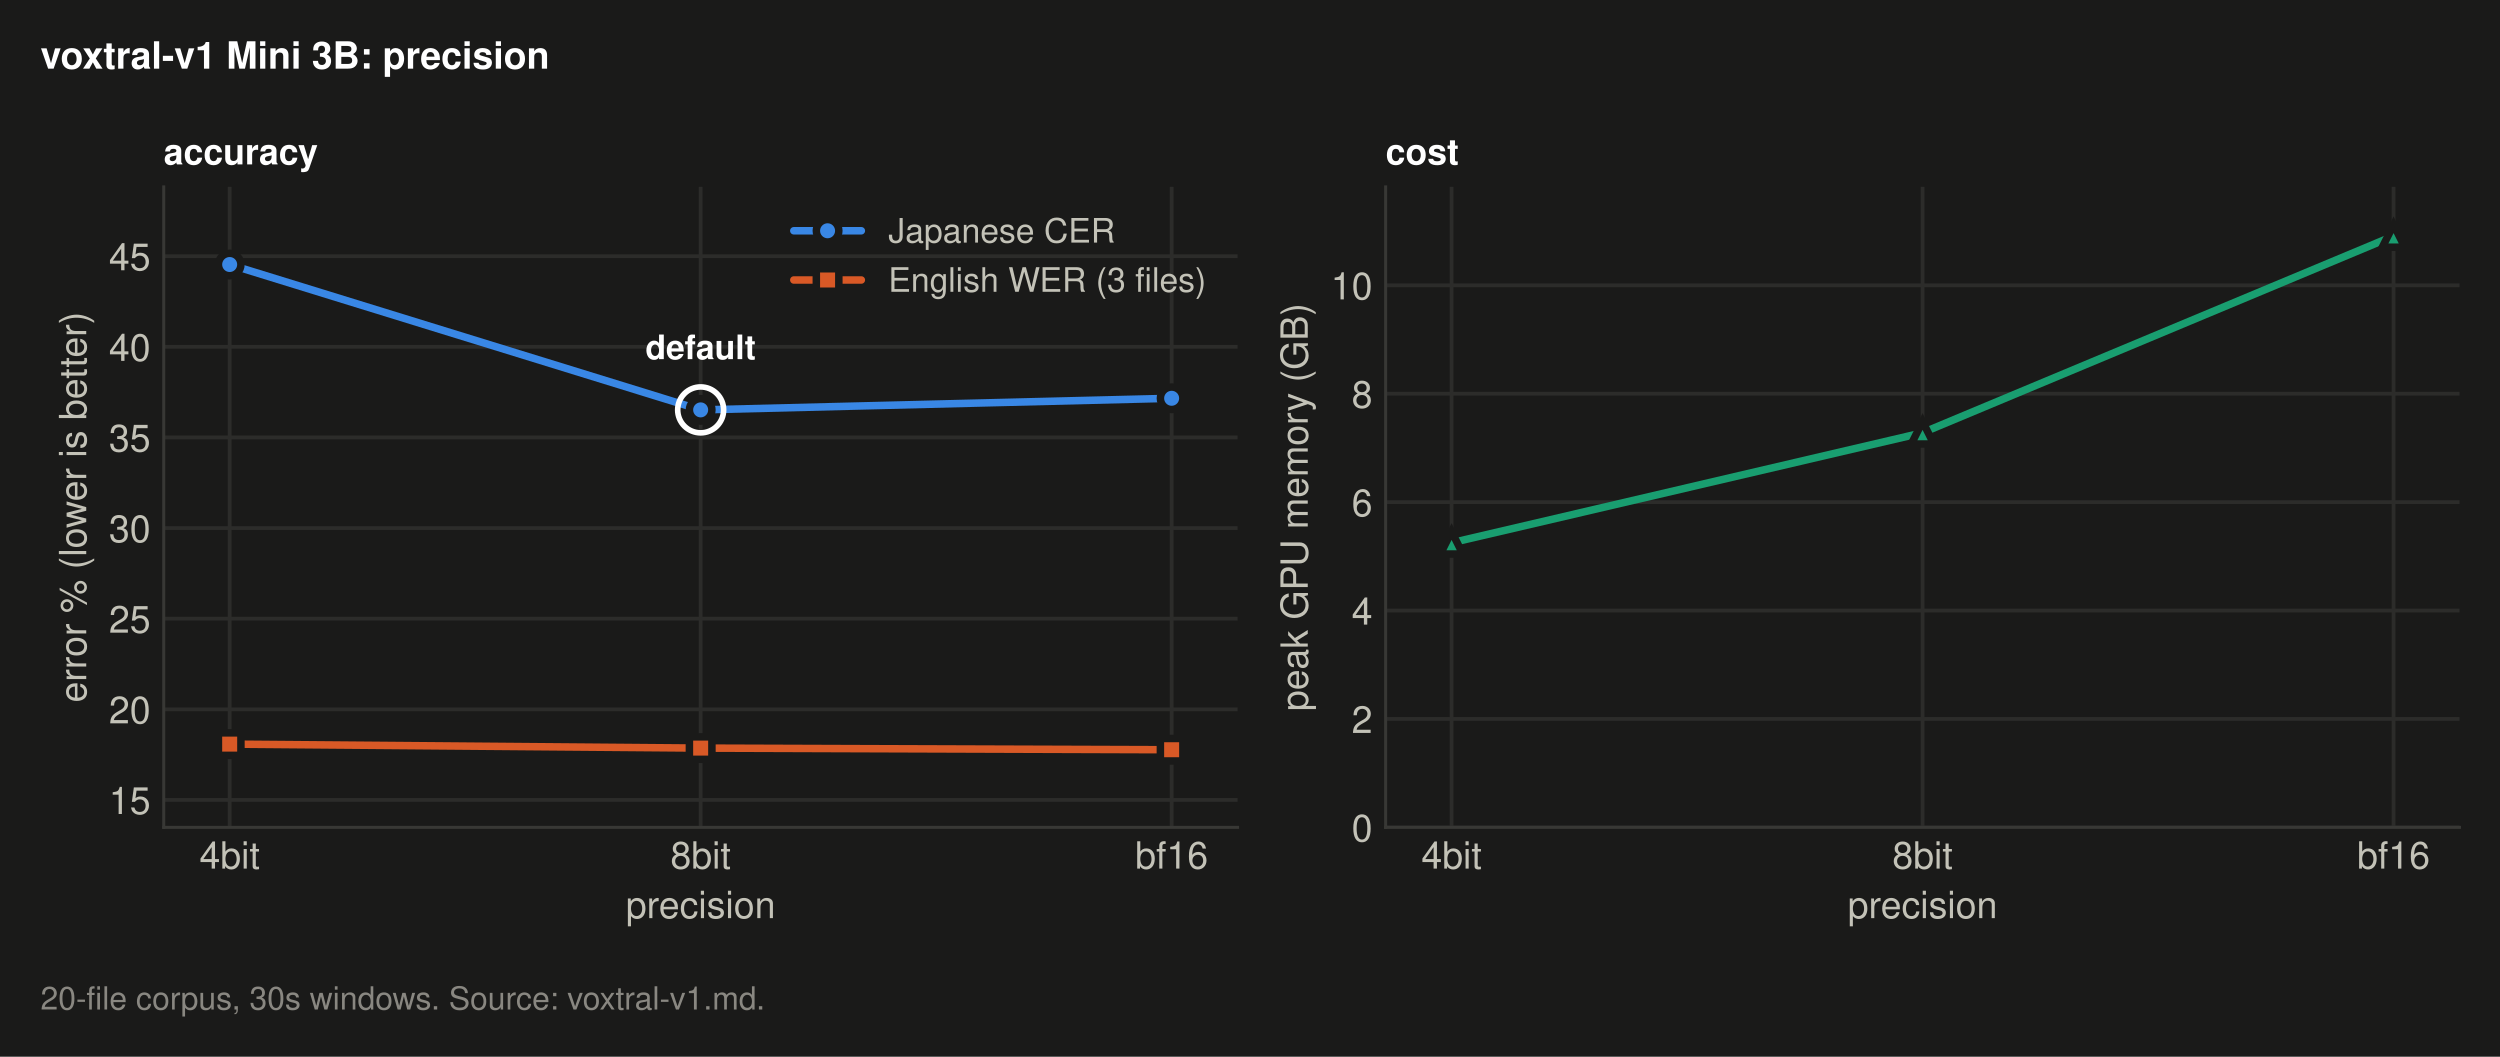
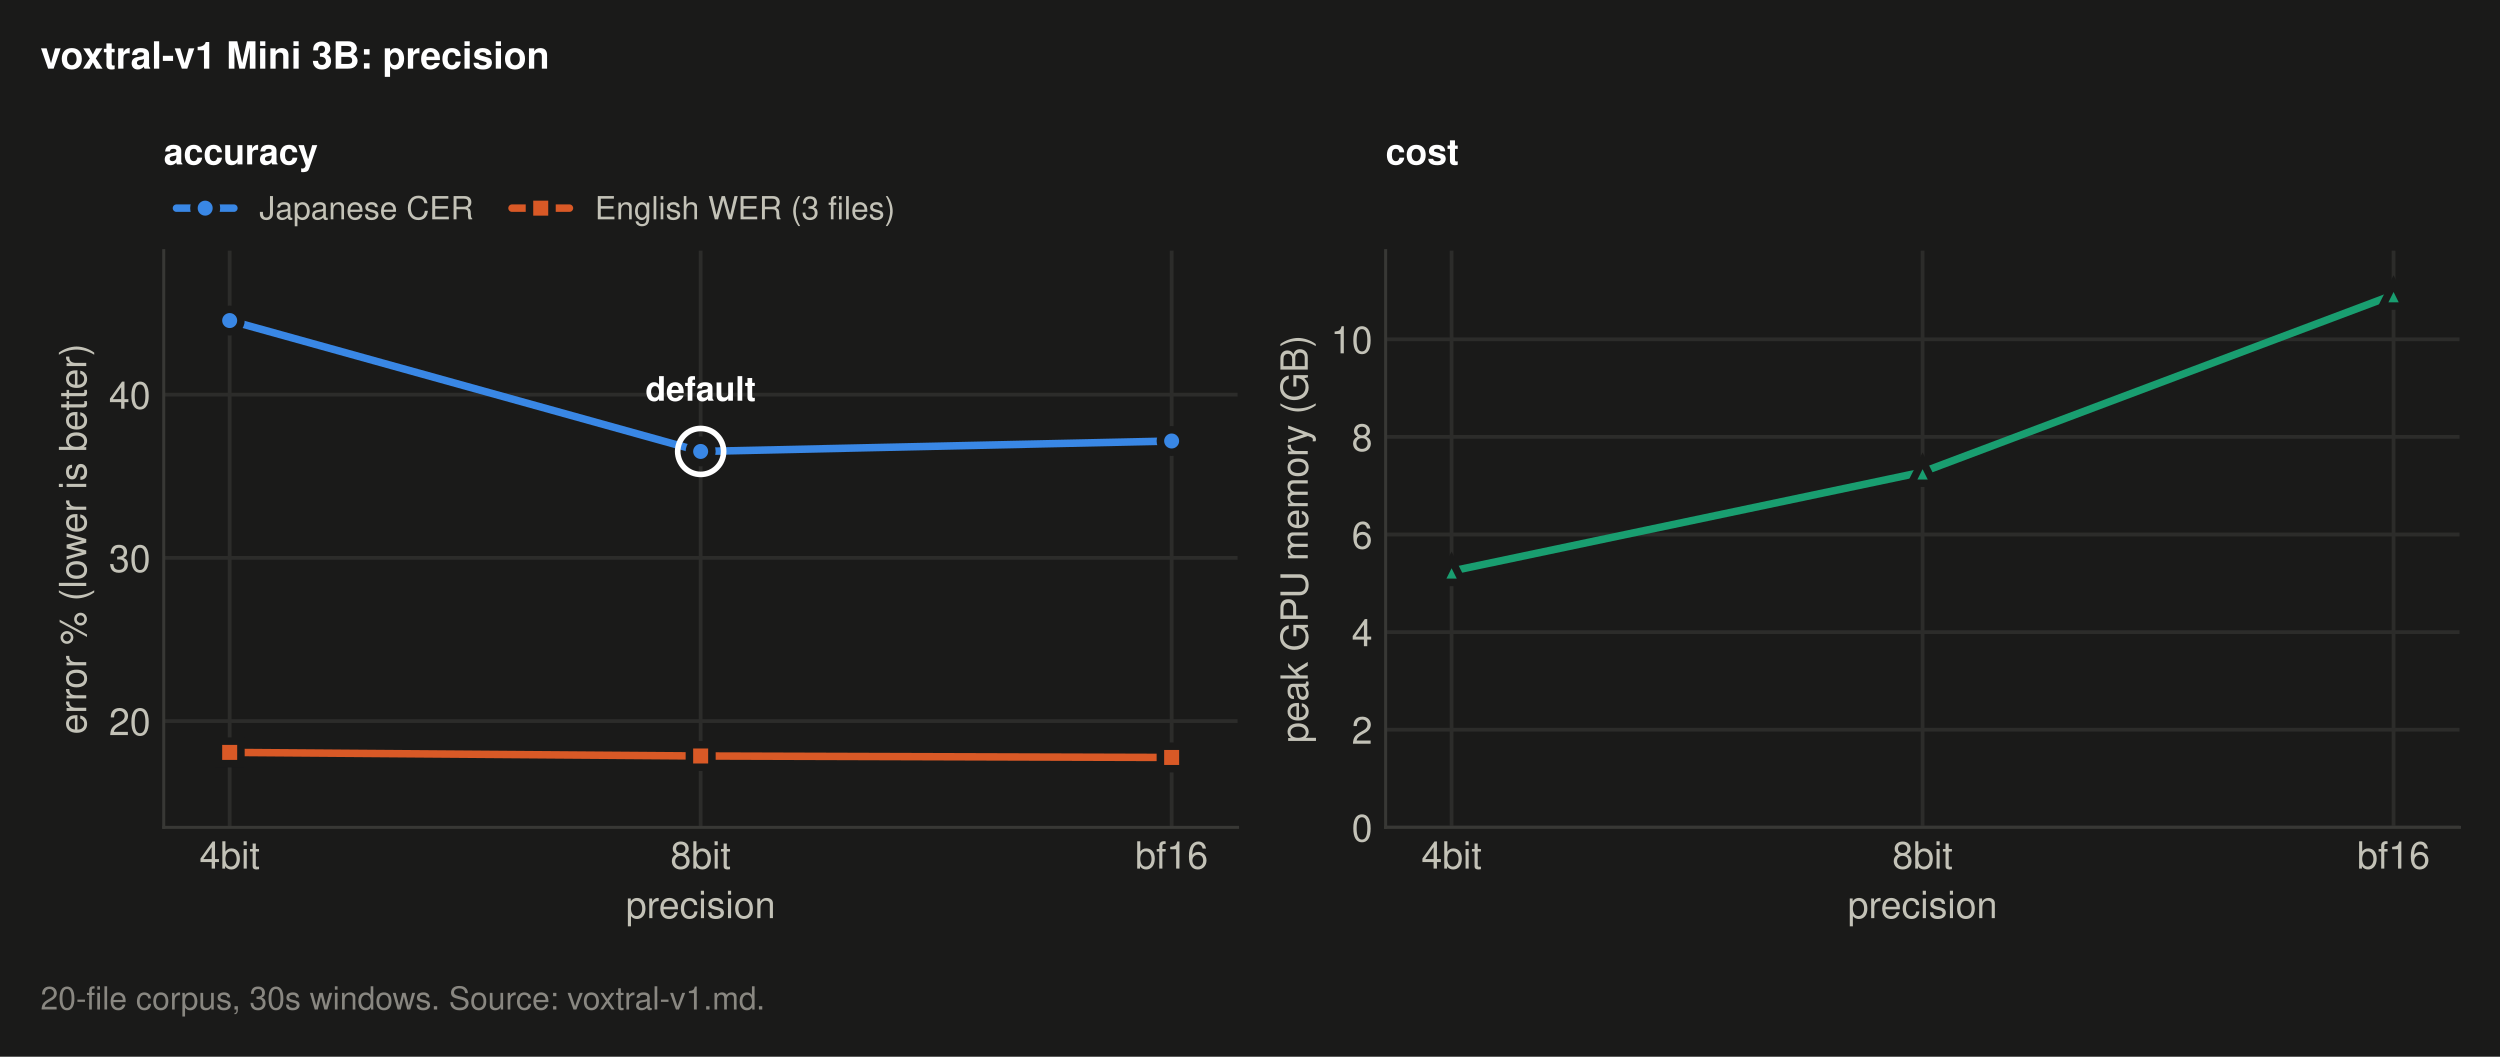
<svg xmlns="http://www.w3.org/2000/svg" xmlns:xlink="http://www.w3.org/1999/xlink" width="666.576pt" height="281.747pt" viewBox="0 0 666.576 281.747" version="1.1">
  <defs>
    <style type="text/css">*{stroke-linejoin: round; stroke-linecap: butt}</style>
  </defs>
  <g id="figure_1">
    <g id="patch_1">
      <path d="M 0 281.747  L 666.576 281.747  L 666.576 0  L 0 0  z " style="fill: #1a1a19" />
    </g>
    <g id="axes_1">
      <g id="patch_2">
-         <path d="M 43.656 220.601  L 329.976 220.601  L 329.976 49.83  L 43.656 49.83  z " style="fill: #1a1a19" />
+         <path d="M 43.656 220.601  L 329.976 220.601  L 329.976 66.83  L 43.656 66.83  z " style="fill: #1a1a19" />
      </g>
      <g id="matplotlib.axis_1">
        <g id="xtick_1">
          <g id="line2d_1">
-             <path d="M 61.237 220.601  L 61.237 49.83  " clip-path="url(#p00b6ac47bd)" style="fill: none; stroke: #2c2c2a; stroke-linecap: round" />
+             <path d="M 61.237 220.601  L 61.237 66.83  " clip-path="url(#p366a792422)" style="fill: none; stroke: #2c2c2a; stroke-linecap: round" />
          </g>
          <g id="line2d_2" />
          <g id="text_1">
            <text style="font-size: 10px; font-family: 'Helvetica', 'Arial', 'DejaVu Sans'; text-anchor: middle; fill: #c3c2b7" x="61.237" y="231.601" transform="rotate(-0 61.23705 231.6008)">4bit</text>
          </g>
        </g>
        <g id="xtick_2">
          <g id="line2d_3">
-             <path d="M 186.816 220.601  L 186.816 49.83  " clip-path="url(#p00b6ac47bd)" style="fill: none; stroke: #2c2c2a; stroke-linecap: round" />
+             <path d="M 186.816 220.601  L 186.816 66.83  " clip-path="url(#p366a792422)" style="fill: none; stroke: #2c2c2a; stroke-linecap: round" />
          </g>
          <g id="line2d_4" />
          <g id="text_2">
            <text style="font-size: 10px; font-family: 'Helvetica', 'Arial', 'DejaVu Sans'; text-anchor: middle; fill: #c3c2b7" x="186.816" y="231.601" transform="rotate(-0 186.816 231.6008)">8bit</text>
          </g>
        </g>
        <g id="xtick_3">
          <g id="line2d_5">
-             <path d="M 312.395 220.601  L 312.395 49.83  " clip-path="url(#p00b6ac47bd)" style="fill: none; stroke: #2c2c2a; stroke-linecap: round" />
+             <path d="M 312.395 220.601  L 312.395 66.83  " clip-path="url(#p366a792422)" style="fill: none; stroke: #2c2c2a; stroke-linecap: round" />
          </g>
          <g id="line2d_6" />
          <g id="text_3">
            <text style="font-size: 10px; font-family: 'Helvetica', 'Arial', 'DejaVu Sans'; text-anchor: middle; fill: #c3c2b7" x="312.395" y="231.601" transform="rotate(-0 312.3949 231.6008)">bf16</text>
          </g>
        </g>
        <g id="text_4">
          <text style="font-size: 10px; font-family: 'Helvetica', 'Arial', 'DejaVu Sans'; text-anchor: middle; fill: #c3c2b7" x="186.816" y="244.8" transform="rotate(-0 186.816 244.8)">precision</text>
        </g>
      </g>
      <g id="matplotlib.axis_2">
        <g id="ytick_1">
          <g id="line2d_7">
-             <path d="M 43.656 213.288  L 329.976 213.288  " clip-path="url(#p00b6ac47bd)" style="fill: none; stroke: #2c2c2a; stroke-linecap: round" />
+             <path d="M 43.656 192.258  L 329.976 192.258  " clip-path="url(#p366a792422)" style="fill: none; stroke: #2c2c2a; stroke-linecap: round" />
          </g>
          <g id="line2d_8" />
          <g id="text_5">
-             <text style="font-size: 10px; font-family: 'Helvetica', 'Arial', 'DejaVu Sans'; text-anchor: end; fill: #c3c2b7" x="40.156" y="217.038" transform="rotate(-0 40.156 217.0379)">15</text>
+             <text style="font-size: 10px; font-family: 'Helvetica', 'Arial', 'DejaVu Sans'; text-anchor: end; fill: #c3c2b7" x="40.156" y="196.008" transform="rotate(-0 40.156 196.0078)">20</text>
          </g>
        </g>
        <g id="ytick_2">
          <g id="line2d_9">
-             <path d="M 43.656 189.124  L 329.976 189.124  " clip-path="url(#p00b6ac47bd)" style="fill: none; stroke: #2c2c2a; stroke-linecap: round" />
+             <path d="M 43.656 148.742  L 329.976 148.742  " clip-path="url(#p366a792422)" style="fill: none; stroke: #2c2c2a; stroke-linecap: round" />
          </g>
          <g id="line2d_10" />
          <g id="text_6">
-             <text style="font-size: 10px; font-family: 'Helvetica', 'Arial', 'DejaVu Sans'; text-anchor: end; fill: #c3c2b7" x="40.156" y="192.874" transform="rotate(-0 40.156 192.8743)">20</text>
+             <text style="font-size: 10px; font-family: 'Helvetica', 'Arial', 'DejaVu Sans'; text-anchor: end; fill: #c3c2b7" x="40.156" y="152.492" transform="rotate(-0 40.156 152.4915)">30</text>
          </g>
        </g>
        <g id="ytick_3">
          <g id="line2d_11">
-             <path d="M 43.656 164.961  L 329.976 164.961  " clip-path="url(#p00b6ac47bd)" style="fill: none; stroke: #2c2c2a; stroke-linecap: round" />
+             <path d="M 43.656 105.225  L 329.976 105.225  " clip-path="url(#p366a792422)" style="fill: none; stroke: #2c2c2a; stroke-linecap: round" />
          </g>
          <g id="line2d_12" />
          <g id="text_7">
-             <text style="font-size: 10px; font-family: 'Helvetica', 'Arial', 'DejaVu Sans'; text-anchor: end; fill: #c3c2b7" x="40.156" y="168.711" transform="rotate(-0 40.156 168.7108)">25</text>
-           </g>
-         </g>
-         <g id="ytick_4">
-           <g id="line2d_13">
-             <path d="M 43.656 140.797  L 329.976 140.797  " clip-path="url(#p00b6ac47bd)" style="fill: none; stroke: #2c2c2a; stroke-linecap: round" />
-           </g>
-           <g id="line2d_14" />
-           <g id="text_8">
-             <text style="font-size: 10px; font-family: 'Helvetica', 'Arial', 'DejaVu Sans'; text-anchor: end; fill: #c3c2b7" x="40.156" y="144.547" transform="rotate(-0 40.156 144.5472)">30</text>
-           </g>
-         </g>
-         <g id="ytick_5">
-           <g id="line2d_15">
-             <path d="M 43.656 116.634  L 329.976 116.634  " clip-path="url(#p00b6ac47bd)" style="fill: none; stroke: #2c2c2a; stroke-linecap: round" />
-           </g>
-           <g id="line2d_16" />
-           <g id="text_9">
-             <text style="font-size: 10px; font-family: 'Helvetica', 'Arial', 'DejaVu Sans'; text-anchor: end; fill: #c3c2b7" x="40.156" y="120.384" transform="rotate(-0 40.156 120.3836)">35</text>
-           </g>
-         </g>
-         <g id="ytick_6">
-           <g id="line2d_17">
-             <path d="M 43.656 92.47  L 329.976 92.47  " clip-path="url(#p00b6ac47bd)" style="fill: none; stroke: #2c2c2a; stroke-linecap: round" />
-           </g>
-           <g id="line2d_18" />
-           <g id="text_10">
-             <text style="font-size: 10px; font-family: 'Helvetica', 'Arial', 'DejaVu Sans'; text-anchor: end; fill: #c3c2b7" x="40.156" y="96.22" transform="rotate(-0 40.156 96.22002)">40</text>
-           </g>
-         </g>
-         <g id="ytick_7">
-           <g id="line2d_19">
-             <path d="M 43.656 68.306  L 329.976 68.306  " clip-path="url(#p00b6ac47bd)" style="fill: none; stroke: #2c2c2a; stroke-linecap: round" />
-           </g>
-           <g id="line2d_20" />
-           <g id="text_11">
-             <text style="font-size: 10px; font-family: 'Helvetica', 'Arial', 'DejaVu Sans'; text-anchor: end; fill: #c3c2b7" x="40.156" y="72.056" transform="rotate(-0 40.156 72.05644)">45</text>
-           </g>
-         </g>
-         <g id="text_12">
-           <text style="font-size: 10px; font-family: 'Helvetica', 'Arial', 'DejaVu Sans'; text-anchor: middle; fill: #c3c2b7" x="22.994" y="135.215" transform="rotate(-90 22.9935 135.2154)">error % (lower is better)</text>
+             <text style="font-size: 10px; font-family: 'Helvetica', 'Arial', 'DejaVu Sans'; text-anchor: end; fill: #c3c2b7" x="40.156" y="108.975" transform="rotate(-0 40.156 108.9753)">40</text>
+           </g>
+         </g>
+         <g id="text_8">
+           <text style="font-size: 10px; font-family: 'Helvetica', 'Arial', 'DejaVu Sans'; text-anchor: middle; fill: #c3c2b7" x="22.994" y="143.715" transform="rotate(-90 22.9935 143.7154)">error % (lower is better)</text>
        </g>
      </g>
      <g id="patch_3">
-         <path d="M 43.656 220.601  L 43.656 49.83  " style="fill: none; stroke: #383835; stroke-width: 0.8; stroke-linejoin: miter; stroke-linecap: square" />
+         <path d="M 43.656 220.601  L 43.656 66.83  " style="fill: none; stroke: #383835; stroke-width: 0.8; stroke-linejoin: miter; stroke-linecap: square" />
      </g>
      <g id="patch_4">
        <path d="M 43.656 220.601  L 329.976 220.601  " style="fill: none; stroke: #383835; stroke-width: 0.8; stroke-linejoin: miter; stroke-linecap: square" />
      </g>
-       <g id="line2d_21">
-         <path d="M 61.237 70.529  L 186.816 109.288  L 312.395 106.195  " clip-path="url(#p00b6ac47bd)" style="fill: none; stroke: #3987e5; stroke-width: 2; stroke-linecap: round" />
+       <g id="line2d_13">
+         <path d="M 61.237 85.469  L 186.816 120.369  L 312.395 117.584  " clip-path="url(#p366a792422)" style="fill: none; stroke: #3987e5; stroke-width: 2; stroke-linecap: round" />
        <defs>
          <path id="m226001cfbb" d="M 0 3  C 0.796 3 1.559 2.684 2.121 2.121  C 2.684 1.559 3 0.796 3 0  C 3 -0.796 2.684 -1.559 2.121 -2.121  C 1.559 -2.684 0.796 -3 0 -3  C -0.796 -3 -1.559 -2.684 -2.121 -2.121  C -2.684 -1.559 -3 -0.796 -3 0  C -3 0.796 -2.684 1.559 -2.121 2.121  C -1.559 2.684 -0.796 3 0 3  z " style="stroke: #1a1a19; stroke-width: 2" />
        </defs>
-         <g clip-path="url(#p00b6ac47bd)">
-           <use xlink:href="#m226001cfbb" x="61.237" y="70.529" style="fill: #3987e5; stroke: #1a1a19; stroke-width: 2" />
-           <use xlink:href="#m226001cfbb" x="186.816" y="109.288" style="fill: #3987e5; stroke: #1a1a19; stroke-width: 2" />
-           <use xlink:href="#m226001cfbb" x="312.395" y="106.195" style="fill: #3987e5; stroke: #1a1a19; stroke-width: 2" />
-         </g>
-       </g>
-       <g id="line2d_22">
-         <path d="M 61.237 198.403  L 186.816 199.466  L 312.395 199.901  " clip-path="url(#p00b6ac47bd)" style="fill: none; stroke: #d95926; stroke-width: 2; stroke-linecap: round" />
+         <g clip-path="url(#p366a792422)">
+           <use xlink:href="#m226001cfbb" x="61.237" y="85.469" style="fill: #3987e5; stroke: #1a1a19; stroke-width: 2" />
+           <use xlink:href="#m226001cfbb" x="186.816" y="120.369" style="fill: #3987e5; stroke: #1a1a19; stroke-width: 2" />
+           <use xlink:href="#m226001cfbb" x="312.395" y="117.584" style="fill: #3987e5; stroke: #1a1a19; stroke-width: 2" />
+         </g>
+       </g>
+       <g id="line2d_14">
+         <path d="M 61.237 200.613  L 186.816 201.57  L 312.395 201.962  " clip-path="url(#p366a792422)" style="fill: none; stroke: #d95926; stroke-width: 2; stroke-linecap: round" />
        <defs>
          <path id="m32749af53d" d="M -3 3  L 3 3  L 3 -3  L -3 -3  z " style="stroke: #1a1a19; stroke-width: 2; stroke-linejoin: miter" />
        </defs>
-         <g clip-path="url(#p00b6ac47bd)">
-           <use xlink:href="#m32749af53d" x="61.237" y="198.403" style="fill: #d95926; stroke: #1a1a19; stroke-width: 2; stroke-linejoin: miter" />
-           <use xlink:href="#m32749af53d" x="186.816" y="199.466" style="fill: #d95926; stroke: #1a1a19; stroke-width: 2; stroke-linejoin: miter" />
-           <use xlink:href="#m32749af53d" x="312.395" y="199.901" style="fill: #d95926; stroke: #1a1a19; stroke-width: 2; stroke-linejoin: miter" />
-         </g>
-       </g>
-       <g id="text_13">
-         <text style="font-weight: 700; font-size: 9px; font-family: 'Helvetica', 'Arial', 'DejaVu Sans'; text-anchor: middle; fill: #ffffff" x="186.816" y="95.759" transform="rotate(-0 186.816 95.75857)">default</text>
-       </g>
-       <g id="text_14">
+         <g clip-path="url(#p366a792422)">
+           <use xlink:href="#m32749af53d" x="61.237" y="200.613" style="fill: #d95926; stroke: #1a1a19; stroke-width: 2; stroke-linejoin: miter" />
+           <use xlink:href="#m32749af53d" x="186.816" y="201.57" style="fill: #d95926; stroke: #1a1a19; stroke-width: 2; stroke-linejoin: miter" />
+           <use xlink:href="#m32749af53d" x="312.395" y="201.962" style="fill: #d95926; stroke: #1a1a19; stroke-width: 2; stroke-linejoin: miter" />
+         </g>
+       </g>
+       <g id="text_9">
+         <text style="font-weight: 700; font-size: 9px; font-family: 'Helvetica', 'Arial', 'DejaVu Sans'; text-anchor: middle; fill: #ffffff" x="186.816" y="106.84" transform="rotate(-0 186.816 106.8396)">default</text>
+       </g>
+       <g id="text_10">
        <text style="font-weight: 700; font-size: 9.5px; font-family: 'Helvetica', 'Arial', 'DejaVu Sans'; text-anchor: start; fill: #ffffff" x="43.656" y="43.83" transform="rotate(-0 43.656 43.83)">accuracy</text>
      </g>
      <g id="PathCollection_1">
-         <path d="M 186.816 115.412  C 188.44 115.412 189.998 114.766 191.146 113.618  C 192.294 112.47 192.94 110.912 192.94 109.288  C 192.94 107.664 192.294 106.106 191.146 104.958  C 189.998 103.809 188.44 103.164 186.816 103.164  C 185.192 103.164 183.634 103.809 182.486 104.958  C 181.338 106.106 180.692 107.664 180.692 109.288  C 180.692 110.912 181.338 112.47 182.486 113.618  C 183.634 114.766 185.192 115.412 186.816 115.412  L 186.816 115.412  z " clip-path="url(#p00b6ac47bd)" style="fill: none; stroke: #ffffff; stroke-width: 1.5" />
+         <path d="M 186.816 126.493  C 188.44 126.493 189.998 125.847 191.146 124.699  C 192.294 123.551 192.94 121.993 192.94 120.369  C 192.94 118.745 192.294 117.187 191.146 116.039  C 189.998 114.89 188.44 114.245 186.816 114.245  C 185.192 114.245 183.634 114.89 182.486 116.039  C 181.338 117.187 180.692 118.745 180.692 120.369  C 180.692 121.993 181.338 123.551 182.486 124.699  C 183.634 125.847 185.192 126.493 186.816 126.493  L 186.816 126.493  z " clip-path="url(#p366a792422)" style="fill: none; stroke: #ffffff; stroke-width: 1.5" />
      </g>
      <g id="legend_1">
-         <g id="line2d_23">
-           <path d="M 211.657 61.53  L 220.657 61.53  L 229.657 61.53  " style="fill: none; stroke: #3987e5; stroke-width: 2; stroke-linecap: round" />
+         <g id="line2d_15">
+           <path d="M 47.056 55.499  L 54.706 55.499  L 62.356 55.499  " style="fill: none; stroke: #3987e5; stroke-width: 2; stroke-linecap: round" />
          <g>
-             <use xlink:href="#m226001cfbb" x="220.657" y="61.53" style="fill: #3987e5; stroke: #1a1a19; stroke-width: 2" />
-           </g>
-         </g>
-         <g id="text_15">
-           <text style="font-size: 9px; font-family: 'Helvetica', 'Arial', 'DejaVu Sans'; text-anchor: start; fill: #c3c2b7" x="236.857" y="64.68" transform="rotate(-0 236.8569 64.68)">Japanese CER</text>
-         </g>
-         <g id="line2d_24">
-           <path d="M 211.657 74.656  L 220.657 74.656  L 229.657 74.656  " style="fill: none; stroke: #d95926; stroke-width: 2; stroke-linecap: round" />
+             <use xlink:href="#m226001cfbb" x="54.706" y="55.499" style="fill: #3987e5; stroke: #1a1a19; stroke-width: 2" />
+           </g>
+         </g>
+         <g id="text_11">
+           <text style="font-size: 8.5px; font-family: 'Helvetica', 'Arial', 'DejaVu Sans'; text-anchor: start; fill: #c3c2b7" x="69.156" y="58.474" transform="rotate(-0 69.156 58.47396)">Japanese CER</text>
+         </g>
+         <g id="line2d_16">
+           <path d="M 136.525 55.499  L 144.175 55.499  L 151.825 55.499  " style="fill: none; stroke: #d95926; stroke-width: 2; stroke-linecap: round" />
          <g>
-             <use xlink:href="#m32749af53d" x="220.657" y="74.656" style="fill: #d95926; stroke: #1a1a19; stroke-width: 2; stroke-linejoin: miter" />
-           </g>
-         </g>
-         <g id="text_16">
-           <text style="font-size: 9px; font-family: 'Helvetica', 'Arial', 'DejaVu Sans'; text-anchor: start; fill: #c3c2b7" x="236.857" y="77.806" transform="rotate(-0 236.8569 77.80594)">English WER (3 files)</text>
+             <use xlink:href="#m32749af53d" x="144.175" y="55.499" style="fill: #d95926; stroke: #1a1a19; stroke-width: 2; stroke-linejoin: miter" />
+           </g>
+         </g>
+         <g id="text_12">
+           <text style="font-size: 8.5px; font-family: 'Helvetica', 'Arial', 'DejaVu Sans'; text-anchor: start; fill: #c3c2b7" x="158.625" y="58.474" transform="rotate(-0 158.6251 58.47396)">English WER (3 files)</text>
        </g>
      </g>
    </g>
    <g id="axes_2">
      <g id="patch_5">
-         <path d="M 369.456 220.601  L 655.776 220.601  L 655.776 49.83  L 369.456 49.83  z " style="fill: #1a1a19" />
+         <path d="M 369.456 220.601  L 655.776 220.601  L 655.776 66.83  L 369.456 66.83  z " style="fill: #1a1a19" />
      </g>
      <g id="matplotlib.axis_3">
        <g id="xtick_4">
+           <g id="line2d_17">
+             <path d="M 387.037 220.601  L 387.037 66.83  " clip-path="url(#p3b44b6d3ec)" style="fill: none; stroke: #2c2c2a; stroke-linecap: round" />
+           </g>
+           <g id="line2d_18" />
+           <g id="text_13">
+             <text style="font-size: 10px; font-family: 'Helvetica', 'Arial', 'DejaVu Sans'; text-anchor: middle; fill: #c3c2b7" x="387.037" y="231.601" transform="rotate(-0 387.0371 231.6008)">4bit</text>
+           </g>
+         </g>
+         <g id="xtick_5">
+           <g id="line2d_19">
+             <path d="M 512.616 220.601  L 512.616 66.83  " clip-path="url(#p3b44b6d3ec)" style="fill: none; stroke: #2c2c2a; stroke-linecap: round" />
+           </g>
+           <g id="line2d_20" />
+           <g id="text_14">
+             <text style="font-size: 10px; font-family: 'Helvetica', 'Arial', 'DejaVu Sans'; text-anchor: middle; fill: #c3c2b7" x="512.616" y="231.601" transform="rotate(-0 512.616 231.6008)">8bit</text>
+           </g>
+         </g>
+         <g id="xtick_6">
+           <g id="line2d_21">
+             <path d="M 638.195 220.601  L 638.195 66.83  " clip-path="url(#p3b44b6d3ec)" style="fill: none; stroke: #2c2c2a; stroke-linecap: round" />
+           </g>
+           <g id="line2d_22" />
+           <g id="text_15">
+             <text style="font-size: 10px; font-family: 'Helvetica', 'Arial', 'DejaVu Sans'; text-anchor: middle; fill: #c3c2b7" x="638.195" y="231.601" transform="rotate(-0 638.1949 231.6008)">bf16</text>
+           </g>
+         </g>
+         <g id="text_16">
+           <text style="font-size: 10px; font-family: 'Helvetica', 'Arial', 'DejaVu Sans'; text-anchor: middle; fill: #c3c2b7" x="512.616" y="244.8" transform="rotate(-0 512.616 244.8)">precision</text>
+         </g>
+       </g>
+       <g id="matplotlib.axis_4">
+         <g id="ytick_4">
+           <g id="line2d_23">
+             <path d="M 369.456 220.601  L 655.776 220.601  " clip-path="url(#p3b44b6d3ec)" style="fill: none; stroke: #2c2c2a; stroke-linecap: round" />
+           </g>
+           <g id="line2d_24" />
+           <g id="text_17">
+             <text style="font-size: 10px; font-family: 'Helvetica', 'Arial', 'DejaVu Sans'; text-anchor: end; fill: #c3c2b7" x="365.956" y="224.351" transform="rotate(-0 365.956 224.3508)">0</text>
+           </g>
+         </g>
+         <g id="ytick_5">
          <g id="line2d_25">
-             <path d="M 387.037 220.601  L 387.037 49.83  " clip-path="url(#p5143d1fa5a)" style="fill: none; stroke: #2c2c2a; stroke-linecap: round" />
+             <path d="M 369.456 194.572  L 655.776 194.572  " clip-path="url(#p3b44b6d3ec)" style="fill: none; stroke: #2c2c2a; stroke-linecap: round" />
          </g>
          <g id="line2d_26" />
-           <g id="text_17">
-             <text style="font-size: 10px; font-family: 'Helvetica', 'Arial', 'DejaVu Sans'; text-anchor: middle; fill: #c3c2b7" x="387.037" y="231.601" transform="rotate(-0 387.0371 231.6008)">4bit</text>
-           </g>
-         </g>
-         <g id="xtick_5">
+           <g id="text_18">
+             <text style="font-size: 10px; font-family: 'Helvetica', 'Arial', 'DejaVu Sans'; text-anchor: end; fill: #c3c2b7" x="365.956" y="198.322" transform="rotate(-0 365.956 198.3223)">2</text>
+           </g>
+         </g>
+         <g id="ytick_6">
          <g id="line2d_27">
-             <path d="M 512.616 220.601  L 512.616 49.83  " clip-path="url(#p5143d1fa5a)" style="fill: none; stroke: #2c2c2a; stroke-linecap: round" />
+             <path d="M 369.456 168.544  L 655.776 168.544  " clip-path="url(#p3b44b6d3ec)" style="fill: none; stroke: #2c2c2a; stroke-linecap: round" />
          </g>
          <g id="line2d_28" />
-           <g id="text_18">
-             <text style="font-size: 10px; font-family: 'Helvetica', 'Arial', 'DejaVu Sans'; text-anchor: middle; fill: #c3c2b7" x="512.616" y="231.601" transform="rotate(-0 512.616 231.6008)">8bit</text>
-           </g>
-         </g>
-         <g id="xtick_6">
+           <g id="text_19">
+             <text style="font-size: 10px; font-family: 'Helvetica', 'Arial', 'DejaVu Sans'; text-anchor: end; fill: #c3c2b7" x="365.956" y="172.294" transform="rotate(-0 365.956 172.2939)">4</text>
+           </g>
+         </g>
+         <g id="ytick_7">
          <g id="line2d_29">
-             <path d="M 638.195 220.601  L 638.195 49.83  " clip-path="url(#p5143d1fa5a)" style="fill: none; stroke: #2c2c2a; stroke-linecap: round" />
+             <path d="M 369.456 142.515  L 655.776 142.515  " clip-path="url(#p3b44b6d3ec)" style="fill: none; stroke: #2c2c2a; stroke-linecap: round" />
          </g>
          <g id="line2d_30" />
-           <g id="text_19">
-             <text style="font-size: 10px; font-family: 'Helvetica', 'Arial', 'DejaVu Sans'; text-anchor: middle; fill: #c3c2b7" x="638.195" y="231.601" transform="rotate(-0 638.1949 231.6008)">bf16</text>
-           </g>
-         </g>
-         <g id="text_20">
-           <text style="font-size: 10px; font-family: 'Helvetica', 'Arial', 'DejaVu Sans'; text-anchor: middle; fill: #c3c2b7" x="512.616" y="244.8" transform="rotate(-0 512.616 244.8)">precision</text>
-         </g>
-       </g>
-       <g id="matplotlib.axis_4">
+           <g id="text_20">
+             <text style="font-size: 10px; font-family: 'Helvetica', 'Arial', 'DejaVu Sans'; text-anchor: end; fill: #c3c2b7" x="365.956" y="146.265" transform="rotate(-0 365.956 146.2655)">6</text>
+           </g>
+         </g>
        <g id="ytick_8">
          <g id="line2d_31">
-             <path d="M 369.456 220.601  L 655.776 220.601  " clip-path="url(#p5143d1fa5a)" style="fill: none; stroke: #2c2c2a; stroke-linecap: round" />
+             <path d="M 369.456 116.487  L 655.776 116.487  " clip-path="url(#p3b44b6d3ec)" style="fill: none; stroke: #2c2c2a; stroke-linecap: round" />
          </g>
          <g id="line2d_32" />
          <g id="text_21">
-             <text style="font-size: 10px; font-family: 'Helvetica', 'Arial', 'DejaVu Sans'; text-anchor: end; fill: #c3c2b7" x="365.956" y="224.351" transform="rotate(-0 365.956 224.3508)">0</text>
+             <text style="font-size: 10px; font-family: 'Helvetica', 'Arial', 'DejaVu Sans'; text-anchor: end; fill: #c3c2b7" x="365.956" y="120.237" transform="rotate(-0 365.956 120.237)">8</text>
          </g>
        </g>
        <g id="ytick_9">
          <g id="line2d_33">
-             <path d="M 369.456 191.695  L 655.776 191.695  " clip-path="url(#p5143d1fa5a)" style="fill: none; stroke: #2c2c2a; stroke-linecap: round" />
+             <path d="M 369.456 90.459  L 655.776 90.459  " clip-path="url(#p3b44b6d3ec)" style="fill: none; stroke: #2c2c2a; stroke-linecap: round" />
          </g>
          <g id="line2d_34" />
          <g id="text_22">
-             <text style="font-size: 10px; font-family: 'Helvetica', 'Arial', 'DejaVu Sans'; text-anchor: end; fill: #c3c2b7" x="365.956" y="195.445" transform="rotate(-0 365.956 195.4448)">2</text>
-           </g>
-         </g>
-         <g id="ytick_10">
-           <g id="line2d_35">
-             <path d="M 369.456 162.789  L 655.776 162.789  " clip-path="url(#p5143d1fa5a)" style="fill: none; stroke: #2c2c2a; stroke-linecap: round" />
-           </g>
-           <g id="line2d_36" />
-           <g id="text_23">
-             <text style="font-size: 10px; font-family: 'Helvetica', 'Arial', 'DejaVu Sans'; text-anchor: end; fill: #c3c2b7" x="365.956" y="166.539" transform="rotate(-0 365.956 166.5388)">4</text>
-           </g>
-         </g>
-         <g id="ytick_11">
-           <g id="line2d_37">
-             <path d="M 369.456 133.883  L 655.776 133.883  " clip-path="url(#p5143d1fa5a)" style="fill: none; stroke: #2c2c2a; stroke-linecap: round" />
-           </g>
-           <g id="line2d_38" />
-           <g id="text_24">
-             <text style="font-size: 10px; font-family: 'Helvetica', 'Arial', 'DejaVu Sans'; text-anchor: end; fill: #c3c2b7" x="365.956" y="137.633" transform="rotate(-0 365.956 137.6328)">6</text>
-           </g>
-         </g>
-         <g id="ytick_12">
-           <g id="line2d_39">
-             <path d="M 369.456 104.977  L 655.776 104.977  " clip-path="url(#p5143d1fa5a)" style="fill: none; stroke: #2c2c2a; stroke-linecap: round" />
-           </g>
-           <g id="line2d_40" />
-           <g id="text_25">
-             <text style="font-size: 10px; font-family: 'Helvetica', 'Arial', 'DejaVu Sans'; text-anchor: end; fill: #c3c2b7" x="365.956" y="108.727" transform="rotate(-0 365.956 108.7268)">8</text>
-           </g>
-         </g>
-         <g id="ytick_13">
-           <g id="line2d_41">
-             <path d="M 369.456 76.071  L 655.776 76.071  " clip-path="url(#p5143d1fa5a)" style="fill: none; stroke: #2c2c2a; stroke-linecap: round" />
-           </g>
-           <g id="line2d_42" />
-           <g id="text_26">
-             <text style="font-size: 10px; font-family: 'Helvetica', 'Arial', 'DejaVu Sans'; text-anchor: end; fill: #c3c2b7" x="365.956" y="79.821" transform="rotate(-0 365.956 79.82085)">10</text>
-           </g>
-         </g>
-         <g id="text_27">
-           <text style="font-size: 10px; font-family: 'Helvetica', 'Arial', 'DejaVu Sans'; text-anchor: middle; fill: #c3c2b7" x="348.69" y="135.215" transform="rotate(-90 348.6904 135.2154)">peak GPU memory (GB)</text>
+             <text style="font-size: 10px; font-family: 'Helvetica', 'Arial', 'DejaVu Sans'; text-anchor: end; fill: #c3c2b7" x="365.956" y="94.209" transform="rotate(-0 365.956 94.20861)">10</text>
+           </g>
+         </g>
+         <g id="text_23">
+           <text style="font-size: 10px; font-family: 'Helvetica', 'Arial', 'DejaVu Sans'; text-anchor: middle; fill: #c3c2b7" x="348.69" y="143.715" transform="rotate(-90 348.6904 143.7154)">peak GPU memory (GB)</text>
        </g>
      </g>
      <g id="patch_6">
-         <path d="M 369.456 220.601  L 369.456 49.83  " style="fill: none; stroke: #383835; stroke-width: 0.8; stroke-linejoin: miter; stroke-linecap: square" />
+         <path d="M 369.456 220.601  L 369.456 66.83  " style="fill: none; stroke: #383835; stroke-width: 0.8; stroke-linejoin: miter; stroke-linecap: square" />
      </g>
      <g id="patch_7">
        <path d="M 369.456 220.601  L 655.776 220.601  " style="fill: none; stroke: #383835; stroke-width: 0.8; stroke-linejoin: miter; stroke-linecap: square" />
      </g>
-       <g id="line2d_43">
-         <path d="M 387.037 144.723  L 512.616 115.383  L 638.195 62.919  " clip-path="url(#p5143d1fa5a)" style="fill: none; stroke: #199e70; stroke-width: 2; stroke-linecap: round" />
+       <g id="line2d_35">
+         <path d="M 387.037 152.276  L 512.616 125.857  L 638.195 78.616  " clip-path="url(#p3b44b6d3ec)" style="fill: none; stroke: #199e70; stroke-width: 2; stroke-linecap: round" />
        <defs>
          <path id="m9c3ef2334b" d="M 0 -3  L -3 3  L 3 3  z " style="stroke: #1a1a19; stroke-width: 2; stroke-linejoin: miter" />
        </defs>
-         <g clip-path="url(#p5143d1fa5a)">
-           <use xlink:href="#m9c3ef2334b" x="387.037" y="144.723" style="fill: #199e70; stroke: #1a1a19; stroke-width: 2; stroke-linejoin: miter" />
-           <use xlink:href="#m9c3ef2334b" x="512.616" y="115.383" style="fill: #199e70; stroke: #1a1a19; stroke-width: 2; stroke-linejoin: miter" />
-           <use xlink:href="#m9c3ef2334b" x="638.195" y="62.919" style="fill: #199e70; stroke: #1a1a19; stroke-width: 2; stroke-linejoin: miter" />
-         </g>
-       </g>
-       <g id="text_28">
+         <g clip-path="url(#p3b44b6d3ec)">
+           <use xlink:href="#m9c3ef2334b" x="387.037" y="152.276" style="fill: #199e70; stroke: #1a1a19; stroke-width: 2; stroke-linejoin: miter" />
+           <use xlink:href="#m9c3ef2334b" x="512.616" y="125.857" style="fill: #199e70; stroke: #1a1a19; stroke-width: 2; stroke-linejoin: miter" />
+           <use xlink:href="#m9c3ef2334b" x="638.195" y="78.616" style="fill: #199e70; stroke: #1a1a19; stroke-width: 2; stroke-linejoin: miter" />
+         </g>
+       </g>
+       <g id="text_24">
        <text style="font-weight: 700; font-size: 9.5px; font-family: 'Helvetica', 'Arial', 'DejaVu Sans'; text-anchor: start; fill: #ffffff" x="369.456" y="43.83" transform="rotate(-0 369.456 43.83)">cost</text>
      </g>
    </g>
-     <g id="text_29">
+     <g id="text_25">
      <text style="font-weight: 700; font-size: 10px; font-family: 'Helvetica', 'Arial', 'DejaVu Sans'; text-anchor: start; fill: #ffffff" x="10.8" y="18.3" transform="rotate(-0 10.8 18.3)">voxtral-v1 Mini 3B: precision</text>
    </g>
-     <g id="text_30">
+     <g id="text_26">
      <text style="font-size: 8.5px; font-family: 'Helvetica', 'Arial', 'DejaVu Sans'; text-anchor: start; fill: #898781" x="10.8" y="269.175" transform="rotate(-0 10.8 269.175)">20-file corpus, 30s windows. Source: voxtral-v1.md.</text>
    </g>
  </g>
  <defs>
-     <clipPath id="p00b6ac47bd">
-       <rect x="43.656" y="49.83" width="286.32" height="170.771" />
+     <clipPath id="p366a792422">
+       <rect x="43.656" y="66.83" width="286.32" height="153.771" />
    </clipPath>
-     <clipPath id="p5143d1fa5a">
-       <rect x="369.456" y="49.83" width="286.32" height="170.771" />
+     <clipPath id="p3b44b6d3ec">
+       <rect x="369.456" y="66.83" width="286.32" height="153.771" />
    </clipPath>
  </defs>
</svg>
